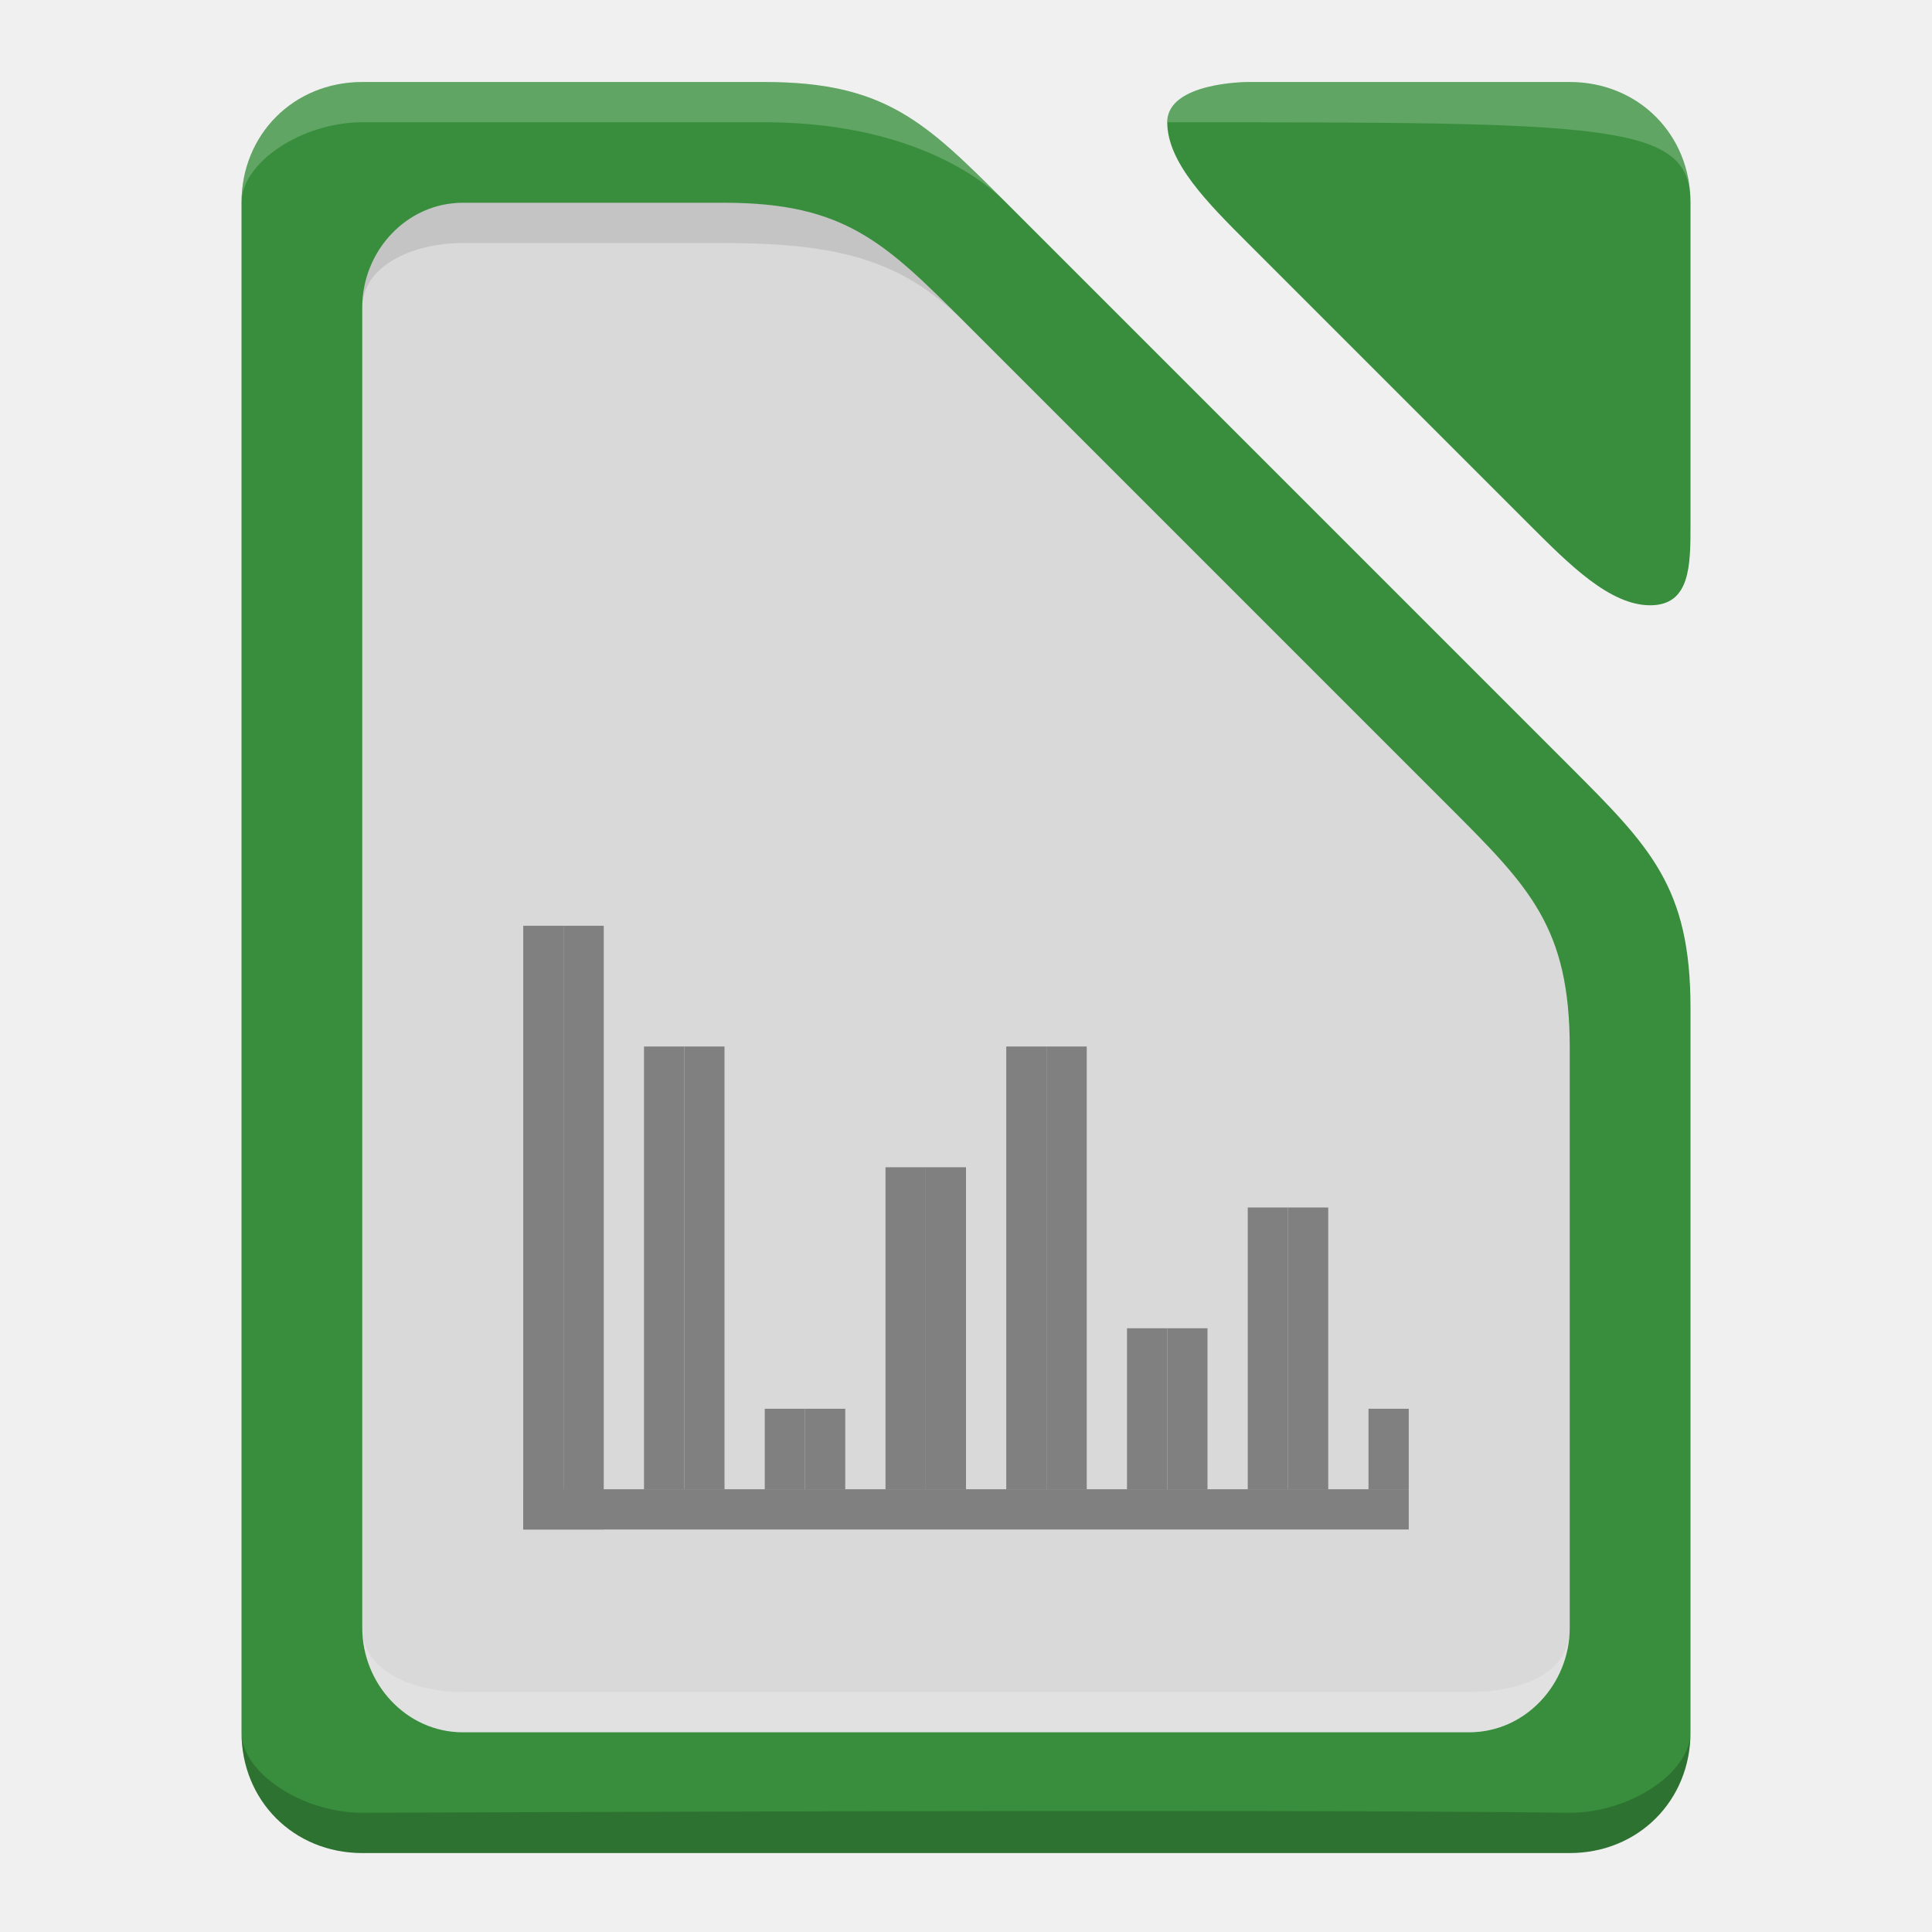
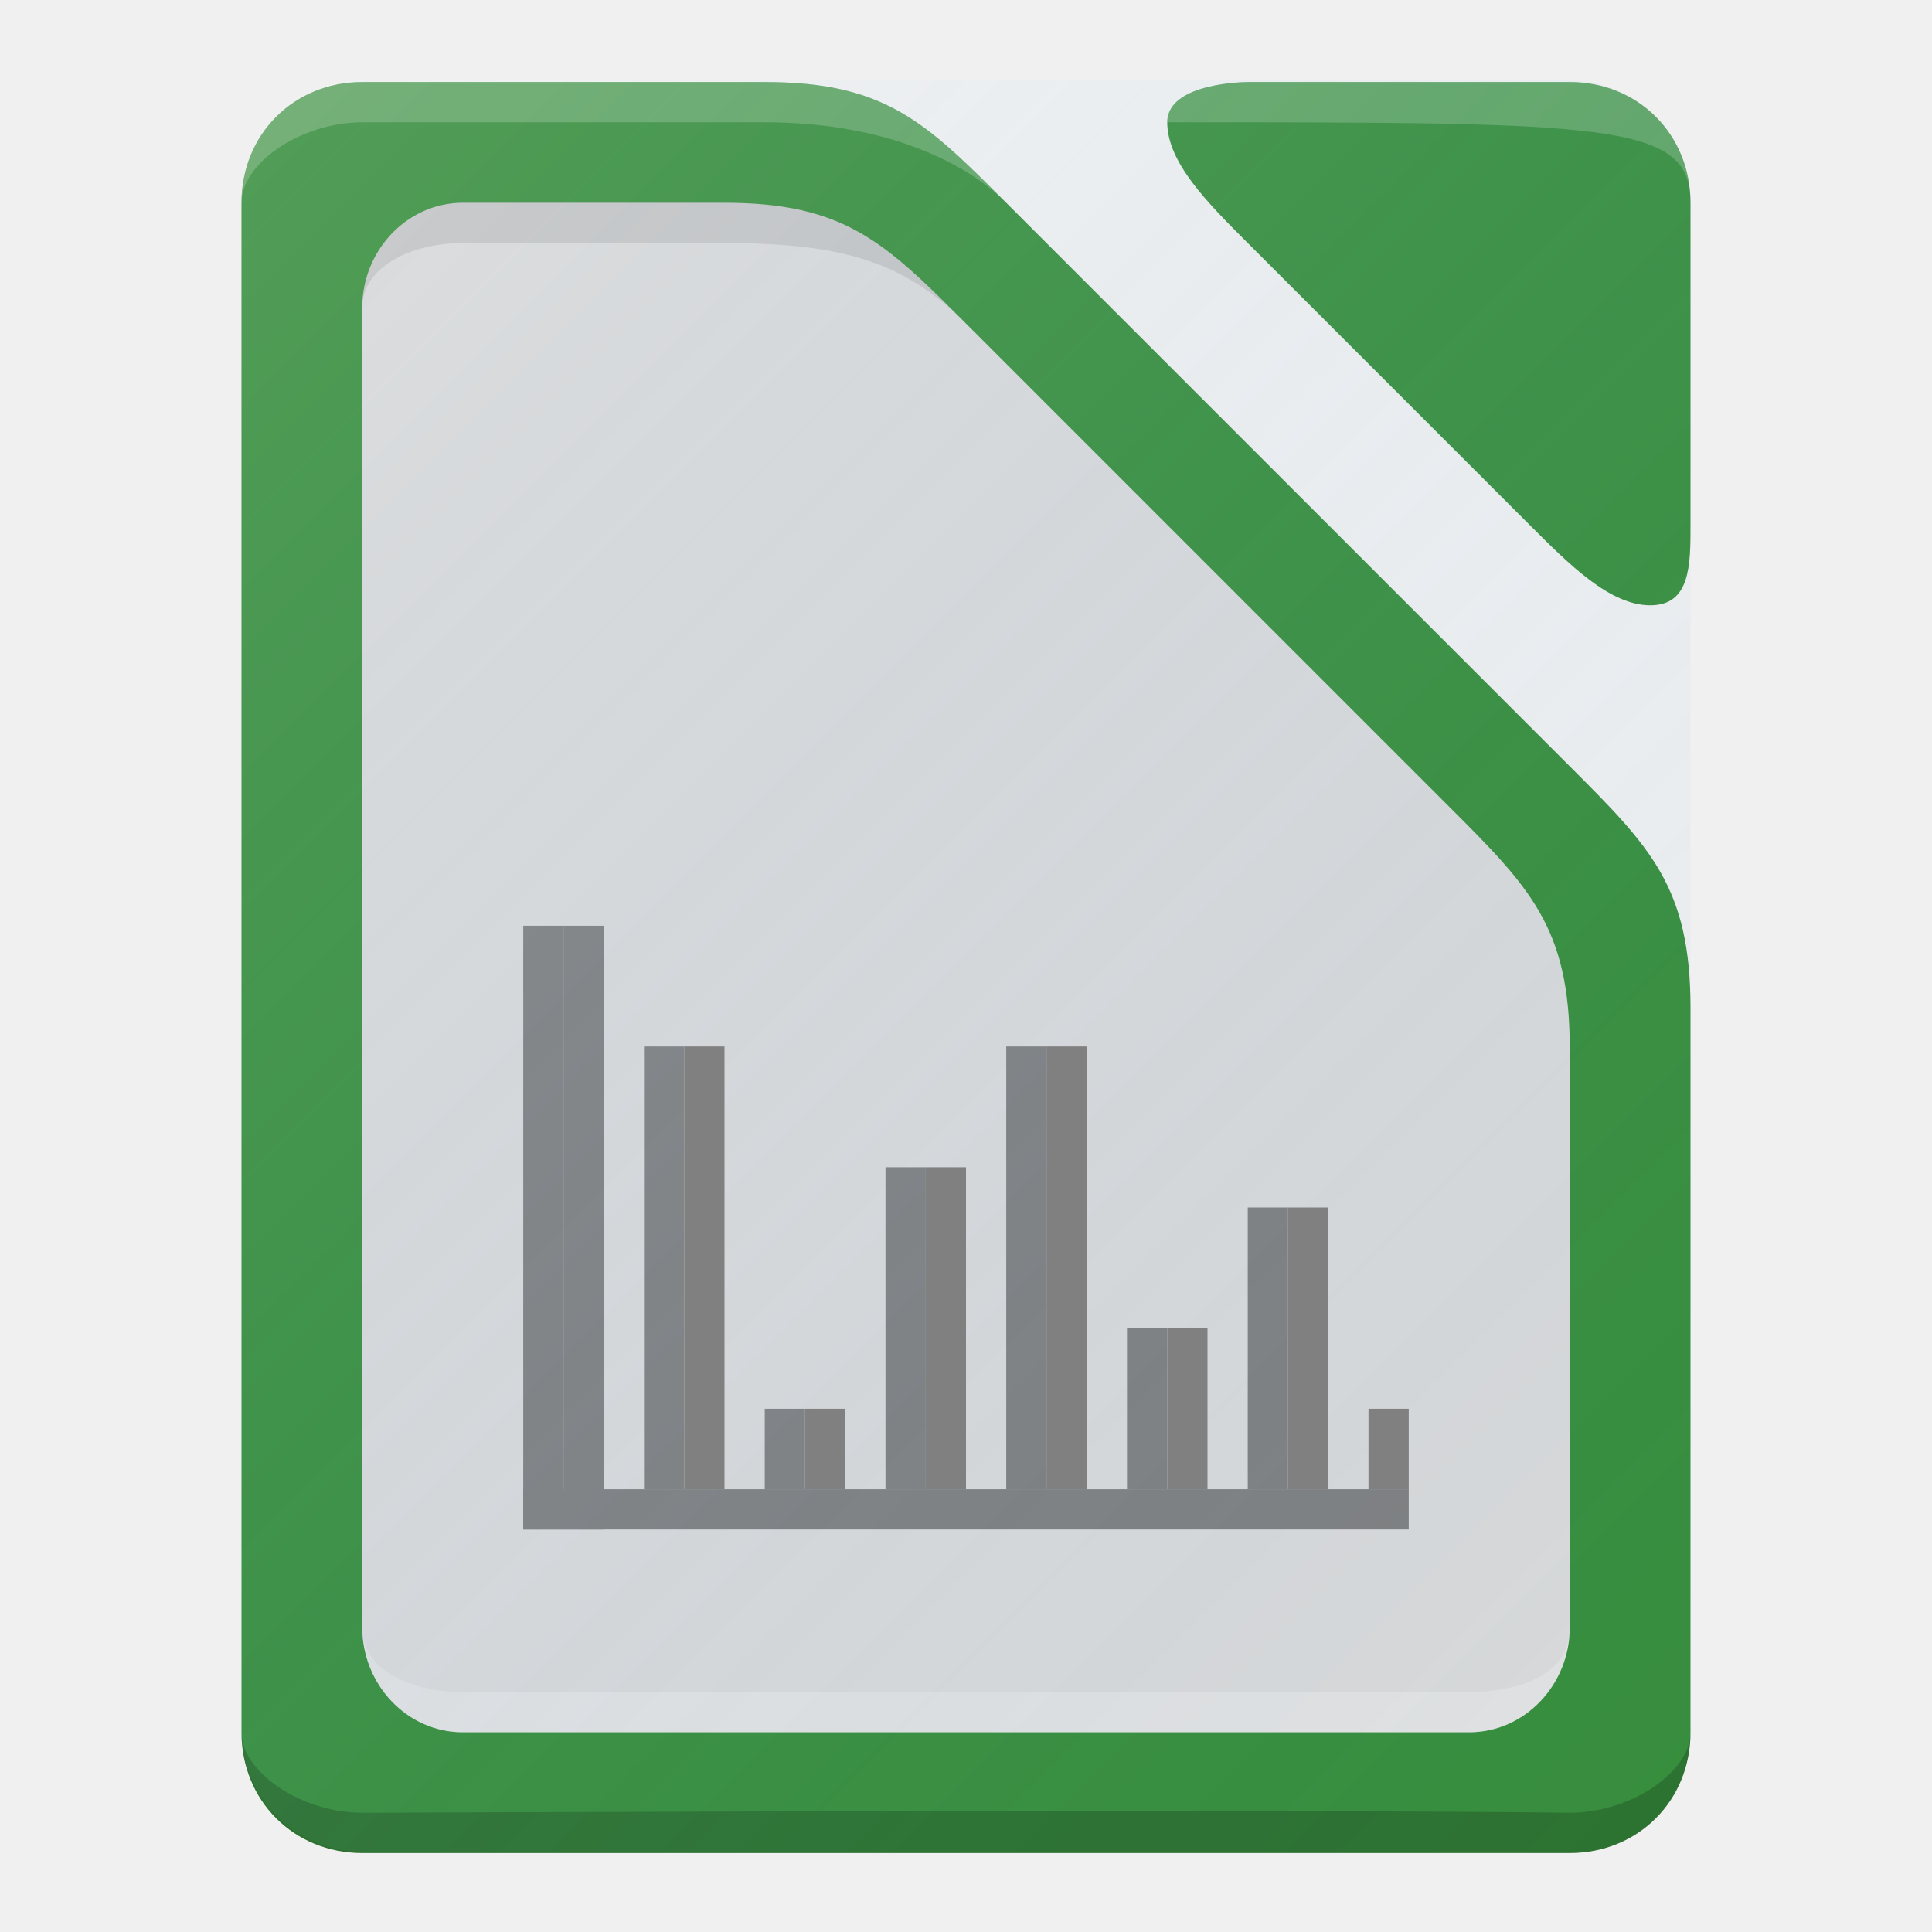
<svg xmlns="http://www.w3.org/2000/svg" xmlns:xlink="http://www.w3.org/1999/xlink" version="1.1" id="svg2" x="0px" y="0px" viewBox="0 0 48 48" enable-background="new 0 0 48 48" xml:space="preserve" width="100%" height="100%">
  <defs id="defs3">
    <linearGradient xlink:href="#linearGradient4396" id="linearGradient4380" x1="-68" y1="1004.362" x2="-24" y2="1048.362" gradientUnits="userSpaceOnUse" gradientTransform="translate(112,4.000153)" />
    <linearGradient id="linearGradient4396">
      <stop style="stop-color:#ffffff;stop-opacity:0.149" offset="0" id="stop4376" />
      <stop style="stop-color:#177ed5;stop-opacity:0" offset="1" id="stop4378" />
    </linearGradient>
    <linearGradient xlink:href="#linearGradient4396-2" id="linearGradient4380-7" x1="-68" y1="1004.362" x2="-24" y2="1048.362" gradientUnits="userSpaceOnUse" gradientTransform="translate(70,2.000135)" />
    <linearGradient id="linearGradient4396-2">
      <stop style="stop-color:#ffffff;stop-opacity:0.149" offset="0" id="stop4376-6" />
      <stop style="stop-color:#177ed5;stop-opacity:0" offset="1" id="stop4378-0" />
    </linearGradient>
    <linearGradient y2="1048.362" x2="-24" y1="1004.362" x1="-68" gradientTransform="translate(114,18.00031)" gradientUnits="userSpaceOnUse" id="linearGradient3038" xlink:href="#linearGradient4396-2" />
    <linearGradient xlink:href="#linearGradient4396-23" id="linearGradient4380-74" x1="-68" y1="1004.362" x2="-24" y2="1048.362" gradientUnits="userSpaceOnUse" gradientTransform="translate(70,2.000135)" />
    <linearGradient id="linearGradient4396-23">
      <stop style="stop-color:#ffffff;stop-opacity:0.149" offset="0" id="stop4376-0" />
      <stop style="stop-color:#177ed5;stop-opacity:0" offset="1" id="stop4378-5" />
    </linearGradient>
    <linearGradient y2="1048.362" x2="-24" y1="1004.362" x1="-68" gradientTransform="translate(84.84375,13.2502)" gradientUnits="userSpaceOnUse" id="linearGradient3072" xlink:href="#linearGradient4396-23" />
+     <linearGradient xlink:href="#linearGradient4396-2" id="linearGradient3220" gradientUnits="userSpaceOnUse" gradientTransform="translate(70,2.000347)" x1="-68" y1="1004.362" x2="-24" y2="1048.362" />
  </defs>
  <g id="layer1" transform="translate(0,-1004.362)">
    <g id="g4370">
      <path id="rect3362" d="M29,1007.4c0,1,1,2,2,3c1,1,2.1,2.1,3,3c2,2,2.9,2.9,4,4c1,1,2,2,3,2s1-1,1-2v-8    c0-1.7-1.3-3-3-3h-8C31,1006.4,29,1006.4,29,1007.4z" fill="#388E3C" />
      <path id="rect3362-5" enable-background="new    " d="    M29,1007.4c11,0,13,0,13,2c0-1.7-1.3-3-3-3h-8C31,1006.4,29,1006.4,29,1007.4z" fill="#FFFFFF" opacity="0.2" />
    </g>
    <g id="g4365">
      <path id="path3371" d="M9,1006.4c-1.7,0-3,1.3-3,3v38c0,1.7,1.3,3,3,3h30c1.7,0,3-1.3,3-3v-18c0-3-1-4-3-6l-14-14    c-2-2-3-3-6-3H9z" fill="#388E3C" />
      <path id="path3371-64" enable-background="new    " d="    M9,1006.4c-1.7,0-3,1.3-3,3c0-1,1.5-2,3-2c0,0,6.7,0,10,0c3,0,5,1,6,2c-2-2-3-3-6-3H9z" fill="#FFFFFF" opacity="0.2" />
      <path id="path3371-0" enable-background="new    " d="    M6,1047.4c0,1.7,1.3,3,3,3h30c1.7,0,3-1.3,3-3c0,1-1.5,2-3,2c-7.9-0.1-28.8,0-30,0C7.5,1049.4,6,1048.4,6,1047.4z" opacity="0.2" />
    </g>
    <g id="g4360">
      <path id="path3371-6" d="M11.5,1009.4    c-1.4,0-2.5,1.2-2.5,2.6v32.8c0,1.4,1.1,2.6,2.5,2.6h25c1.4,0,2.5-1.2,2.5-2.6v-14.4c0-3-1-4-3-6l-12-12c-2-2-3-3-6-3H11.5z" fill="#D9D9D9" />
      <path id="path3371-6-5" enable-background="new    " d="    M11.5,1009.4c-1.4,0-2.5,1.2-2.5,2.6c0-1,1.2-1.6,2.5-1.6c0.5,0,3.4,0,6.5,0c3,0,4.5,0.5,6,2c-2-2-3-3-6-3L11.5,1009.4z" opacity="0.1" />
      <path id="path3371-6-6" enable-background="new    " d="    M9,1044.8c0,1.4,1.1,2.6,2.5,2.6h25c1.4,0,2.5-1.2,2.5-2.6c0,1.2-1.3,1.6-2.5,1.6c-6.6,0-24,0-25,0C10.3,1046.4,9,1045.9,9,1044.8    z" fill="#FFFFFF" opacity="0.2" />
    </g>
    <g transform="translate(0,-1004.362)" id="layer1_1_">
      <g id="center_1_" transform="translate(0,0.1244244)">
        <rect style="fill:#808080" height="15" width="1" y="2031.6" x="13" id="rect4263-8_1_" />
      </g>
      <g transform="translate(1,0.1244244)" id="center_1_-3">
        <rect style="fill:#808080" height="15" width="1" y="2031.6" x="13" id="rect4263-8_1_-2" />
      </g>
    </g>
    <rect style="fill:#808080" height="2" width="1" y="1039.362" x="19" id="rect4263-0_2_" />
    <rect style="fill:#808080" height="1" width="22" y="1041.362" x="13" id="rect4263-0_7_" />
    <rect style="fill:#808080" height="8" width="1" y="1033.362" x="22" id="rect4263-0_1_" />
    <rect style="fill:#808080" height="11" width="1" y="1030.362" x="16" id="rect4263-8_3_" />
    <polyline style="fill:#808080" points="29.5,1041.3 28.5,1041.3 28.5,1037.3 29.5,1037.3   " id="rect4263-0_8_" transform="translate(-0.5,0.0622)" />
    <rect style="fill:#808080" height="11" width="1" y="1030.362" x="25" id="rect4263-8_4_" />
    <rect style="fill:#808080" height="7" width="1" y="1034.362" x="31" id="rect4263-0_3_" />
    <linearGradient id="rect4342_1_" gradientUnits="userSpaceOnUse" x1="-68" y1="48" x2="-24" y2="4" gradientTransform="matrix(1 0 0 -1 70 1054.362)">
      <stop offset="0" style="stop-color:#FFFFFF;stop-opacity:0.149" id="stop32" />
      <stop offset="1" style="stop-color:#177ED5;stop-opacity:0" id="stop34" />
    </linearGradient>
    <path id="rect4342" display="none" fill="url(#rect4342_1_)" d="M9,1006.4h30c1.7,0,3,1.3,3,3v38c0,1.7-1.3,3-3,3H9   c-1.7,0-3-1.3-3-3v-38C6,1007.7,7.3,1006.4,9,1006.4z" />
    <rect style="fill:url(#linearGradient4380);fill-opacity:1;stroke:none" id="rect4342-0" width="36" height="44" x="48" y="1008.362" rx="3" ry="3" />
-     <rect style="fill:url(#linearGradient3038);fill-opacity:1;stroke:none" id="rect4342-0-8" width="36" height="44" x="50" y="1022.362" rx="3" ry="3" />
+     <rect style="fill:url(#linearGradient3220);fill-opacity:1;stroke:none" id="rect4342-0-8" width="36" height="44" x="6" y="1006.362" rx="3" ry="3" />
    <rect style="fill:#808080" height="7" width="1" y="1034.362" x="32" id="rect4263-0_3_-5" />
    <polyline style="fill:#808080" points="29.5,1041.3 28.5,1041.3 28.5,1037.3 29.5,1037.3   " id="rect4263-0_8_-0" transform="translate(0.5,0.0622)" />
    <rect style="fill:#808080" height="11" width="1" y="1030.362" x="17" id="rect4263-8_3_-7" />
    <rect style="fill:#808080" height="2" width="1" y="1039.362" x="20" id="rect4263-0_2_-9" />
    <rect style="fill:#808080" height="8" width="1" y="1033.362" x="23" id="rect4263-0_1_-0" />
    <rect style="fill:#808080" height="11" width="1" y="1030.362" x="26" id="rect4263-8_4_-9" />
  </g>
  <rect id="rect4263-0_4_" x="34" y="35" width="1" height="2" style="fill:#808080" />
</svg>
